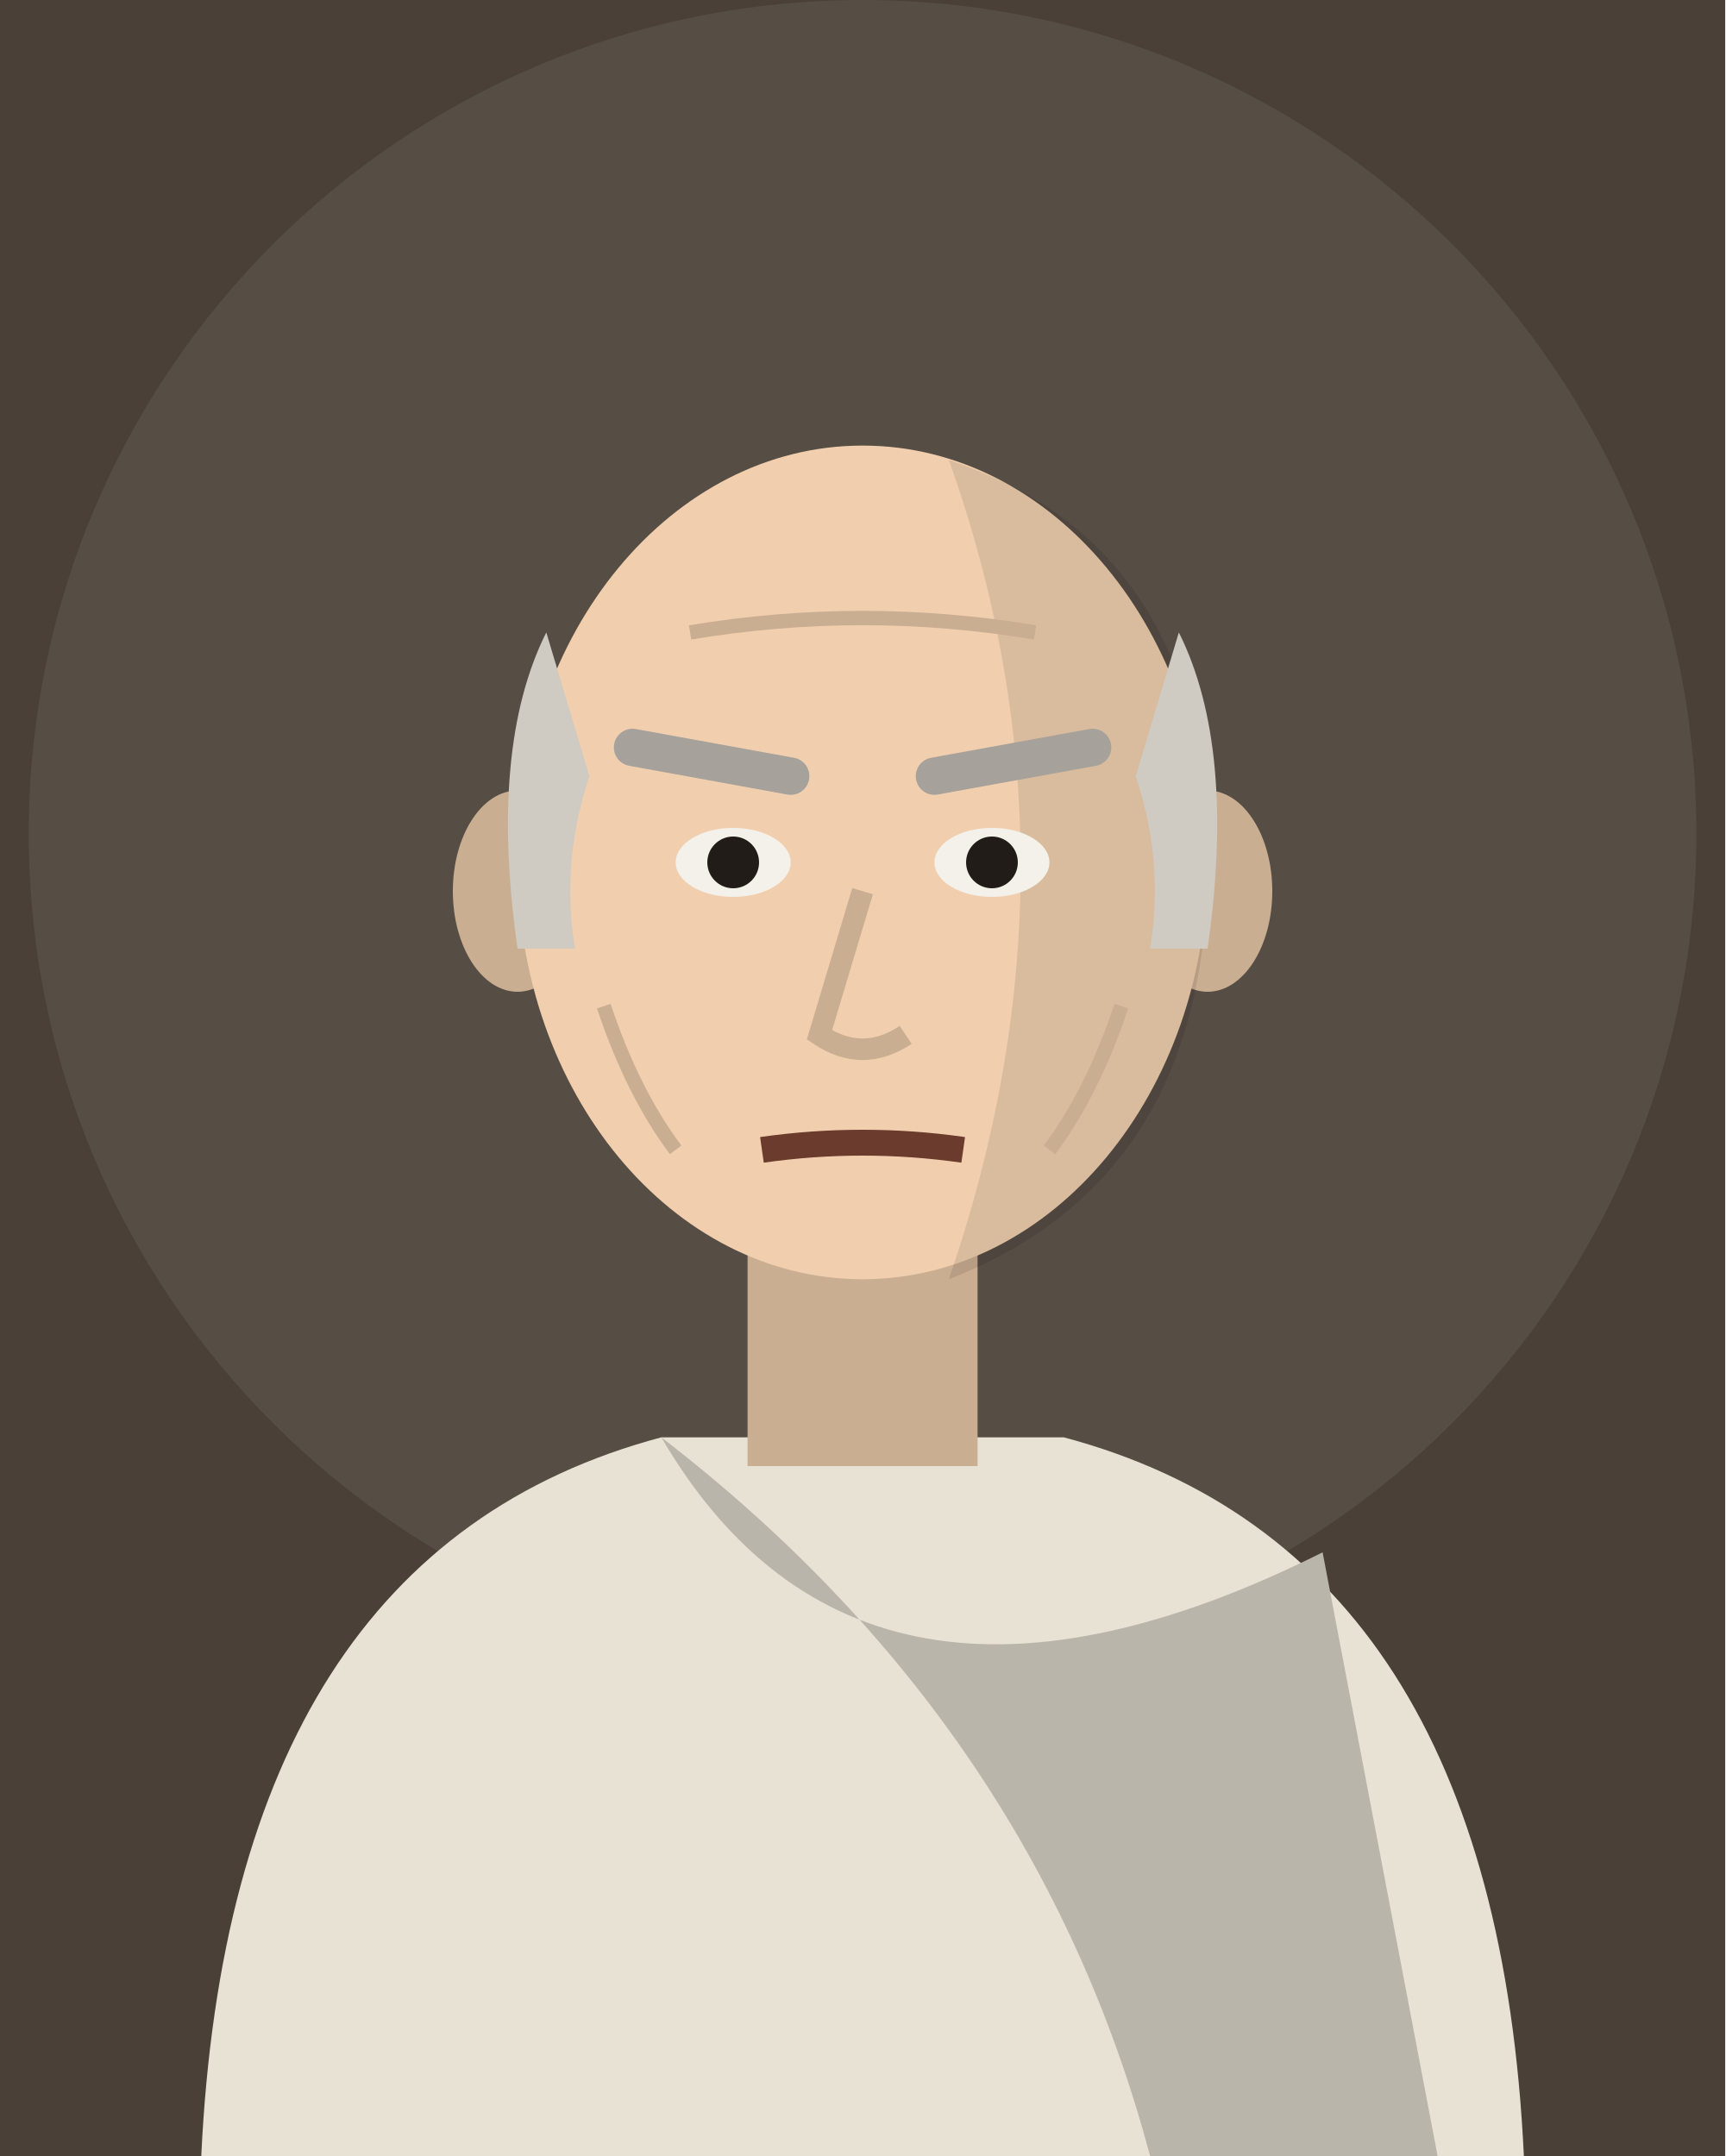
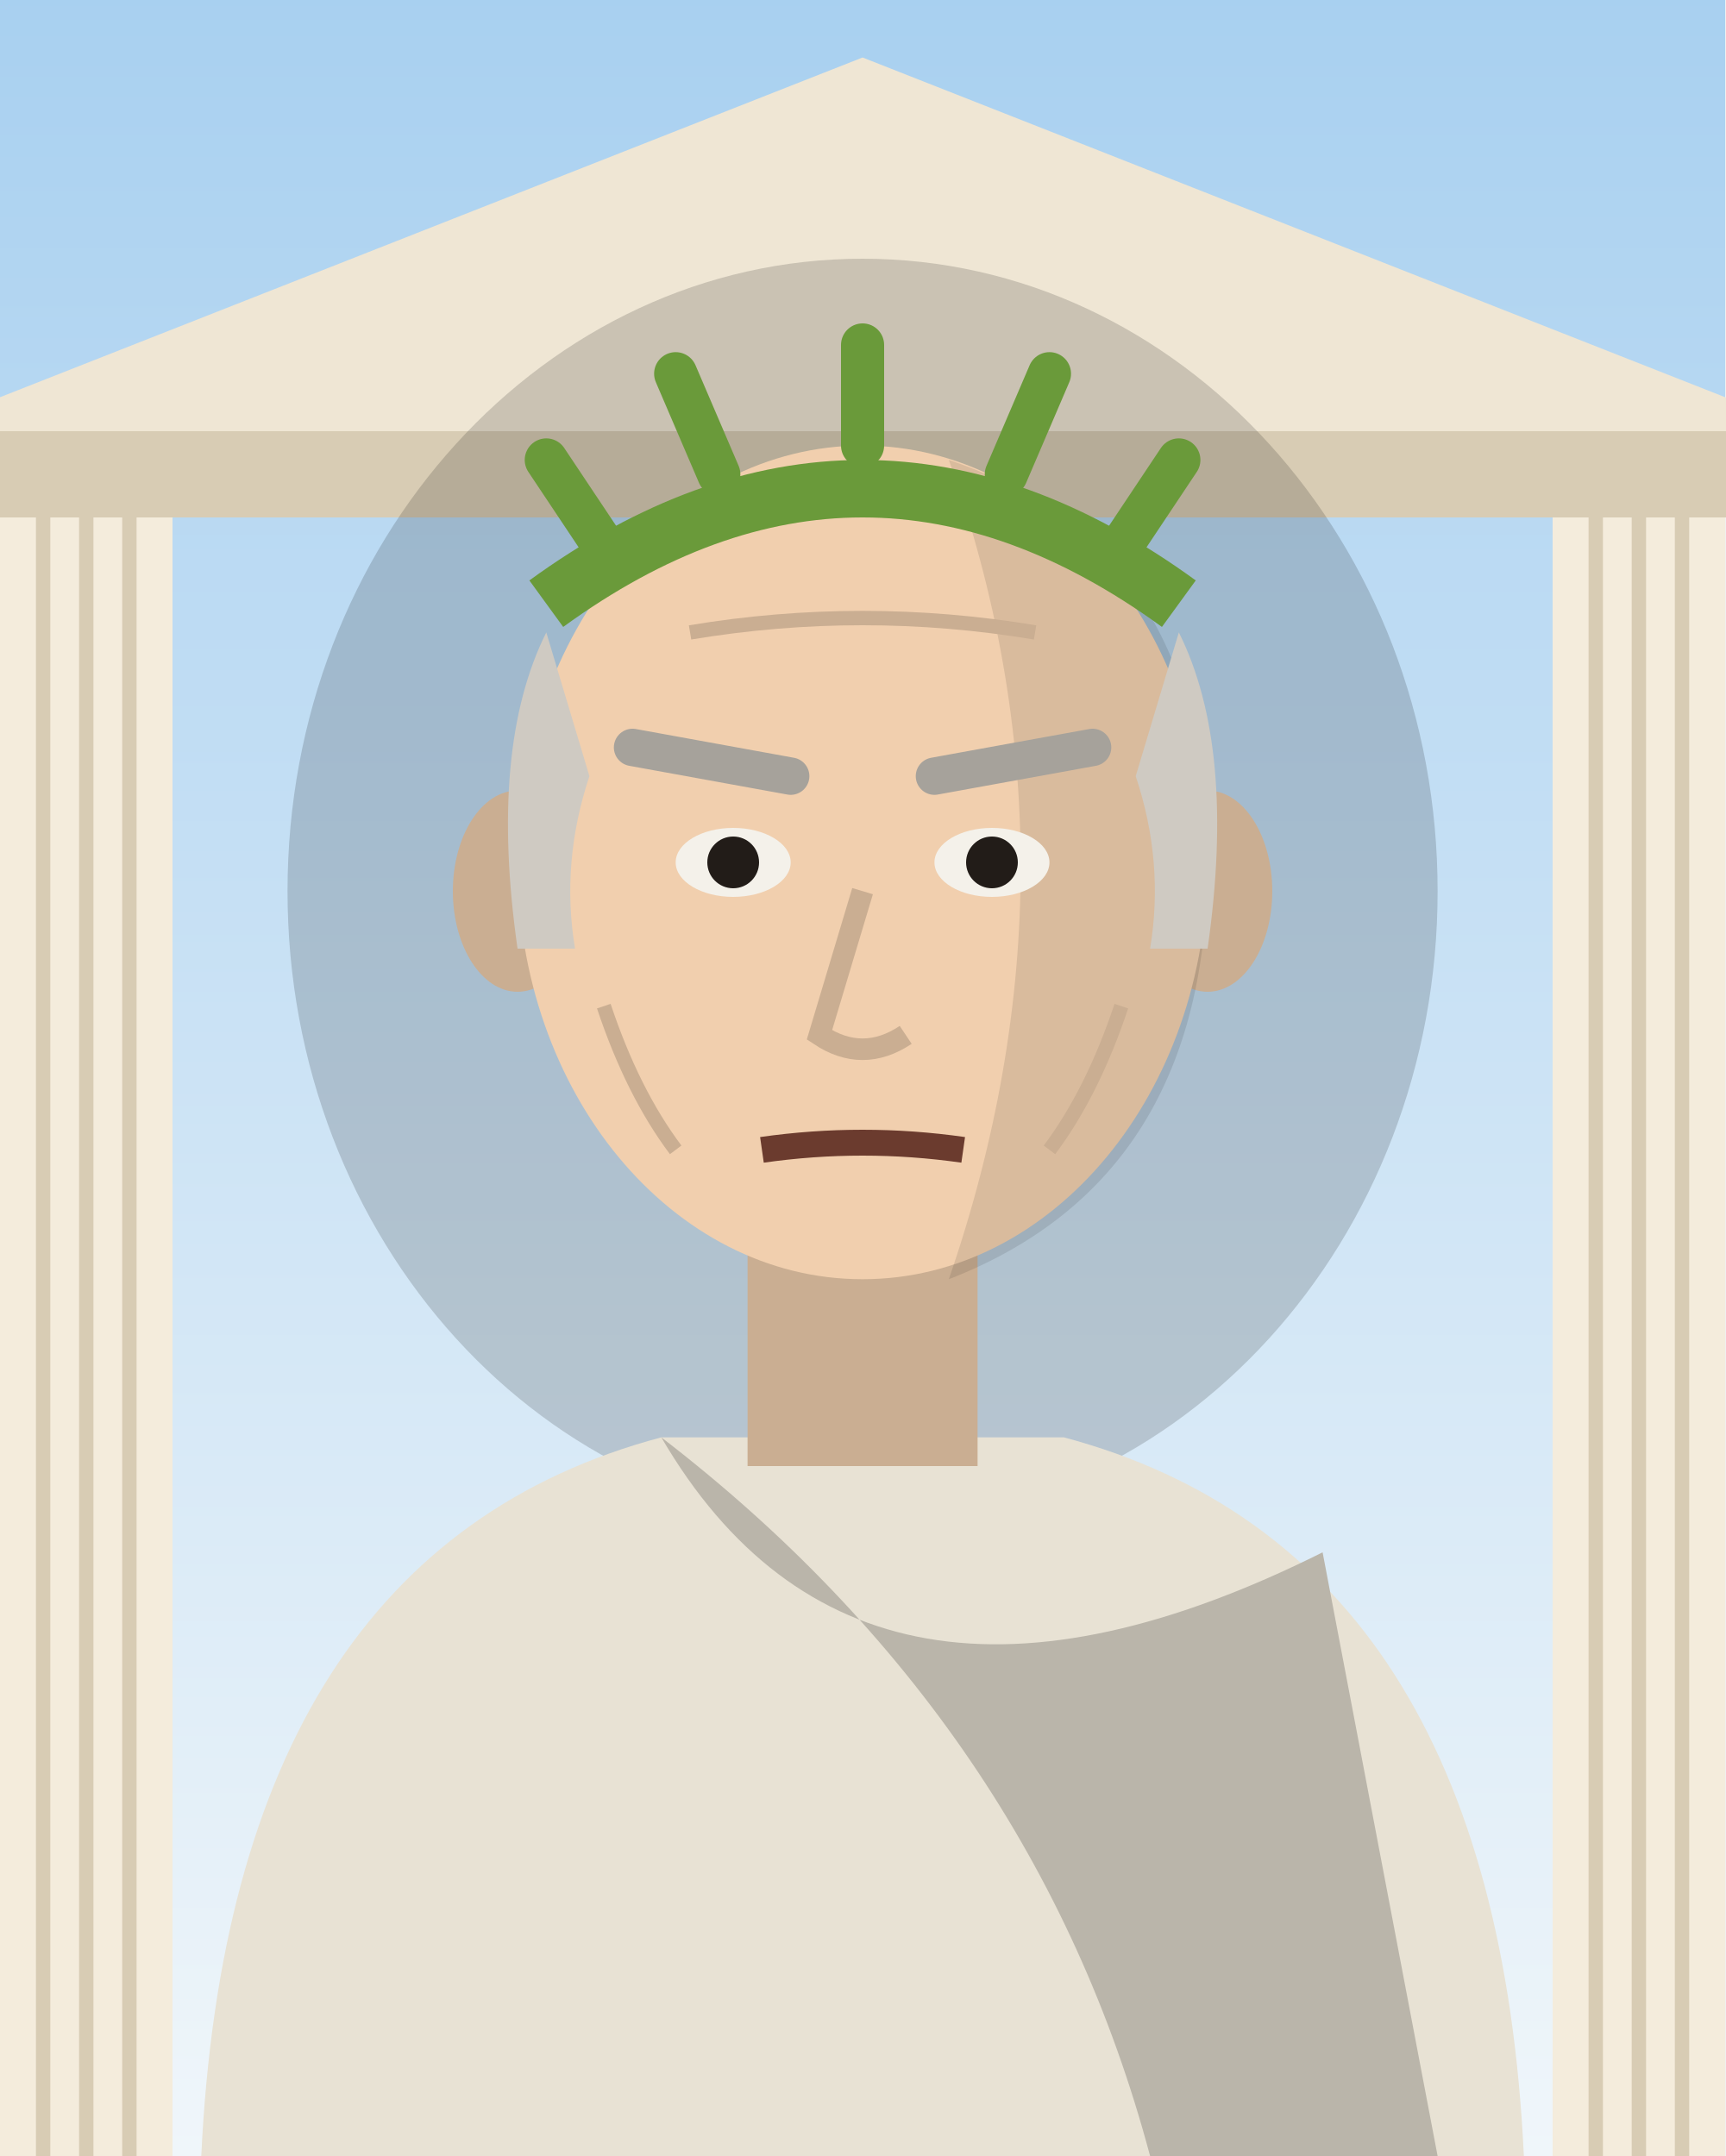
<svg xmlns="http://www.w3.org/2000/svg" viewBox="0 0 120 150" role="img" aria-label="Marco Septimio">
  <style>.fx{transform-box:fill-box;transform-origin:center}.tw{animation:tw 3s ease-in-out infinite}.pu{animation:pu 4s ease-in-out infinite}@keyframes tw{50%{opacity:.25}}@keyframes pu{50%{opacity:.55}}@keyframes spin{to{transform:rotate(360deg)}}@media (prefers-reduced-motion:reduce){*{animation:none!important}}</style>
-   <rect width="120" height="150" fill="#4a4038" />
-   <circle cx="60" cy="58" r="58" fill="#fff" opacity=".07" />
+   <defs>
+     <linearGradient id="s9" x1="0" y1="0" x2="0" y2="1">
+       <stop offset="0" stop-color="#a8d0f0" />
+       <stop offset="1" stop-color="#f0f6fa" />
+     </linearGradient>
+   </defs>
+   <rect width="120" height="150" fill="url(#s9)" />
+   <path d="M-6 30 L60 4 L126 30Z" fill="#efe6d4" />
+   <rect x="-6" y="30" width="132" height="6" fill="#d8ccb4" />
+   <g fill="#f4ecdc">
+     <rect x="0" y="36" width="12" height="114" />
+     <rect x="108" y="36" width="12" height="114" />
+   </g>
+   <g stroke="#d8ccb4" stroke-width="1">
+     <path d="M3 36 V150 M6 36 V150 M9 36 V150 M111 36 V150 M114 36 V150 M117 36 V150" />
+   </g>
+   <ellipse cx="60" cy="62" rx="40" ry="44" fill="#000" opacity=".16" />
  <path d="M14 150 Q16 108 46 100 H74 Q104 108 106 150Z" fill="#e8e2d4" />
  <path d="M46 100 Q60 124 92 108 L100 150 H80 Q72 120 46 100Z" fill="#bab5aa" />
  <rect x="52" y="86" width="16" height="16" fill="#caae92" />
  <ellipse cx="36" cy="62" rx="4.5" ry="7" fill="#caae92" />
  <ellipse cx="84" cy="62" rx="4.5" ry="7" fill="#caae92" />
  <ellipse cx="60" cy="60" rx="24" ry="29" fill="#f1cfae" />
  <path d="M66 32 Q84 38 84 60 Q84 82 66 89 Q76 60 66 32Z" fill="#000" opacity=".1" />
  <path d="M36 66 Q34 52 38 44 L41 54 Q39 60 40 66Z M84 66 Q86 52 82 44 L79 54 Q81 60 80 66Z" fill="#cfcac2" />
  <path d="M48 44 Q60 42 72 44 M42 70 Q44 76 47 80 M78 70 Q76 76 73 80" stroke="#caae92" stroke-width="1" fill="none" />
  <path d="M44 52 L55 54 M65 54 L76 52" stroke="#a6a29b" stroke-width="2.6" stroke-linecap="round" />
  <ellipse cx="51" cy="60" rx="4" ry="2.4" fill="#f4f1ea" />
  <circle cx="51" cy="60" r="1.8" fill="#221c18" />
  <ellipse cx="69" cy="60" rx="4" ry="2.4" fill="#f4f1ea" />
  <circle cx="69" cy="60" r="1.8" fill="#221c18" />
  <path d="M60 62 L57 72 Q60 74 63 72" fill="none" stroke="#caae92" stroke-width="1.5" />
  <path d="M53 80 Q60 79 67 80" stroke="#6b3b2e" stroke-width="1.8" fill="none" />
+   <path d="M38 42 Q60 26 82 42" stroke="#6a9a3a" stroke-width="4" fill="none" />
+   <path d="M42 38 l-4 -6 M50 33 l-3 -7 M60 31 v-7 M70 33 l3 -7 M78 38 l4 -6" stroke="#6a9a3a" stroke-width="3" stroke-linecap="round" />
</svg>
